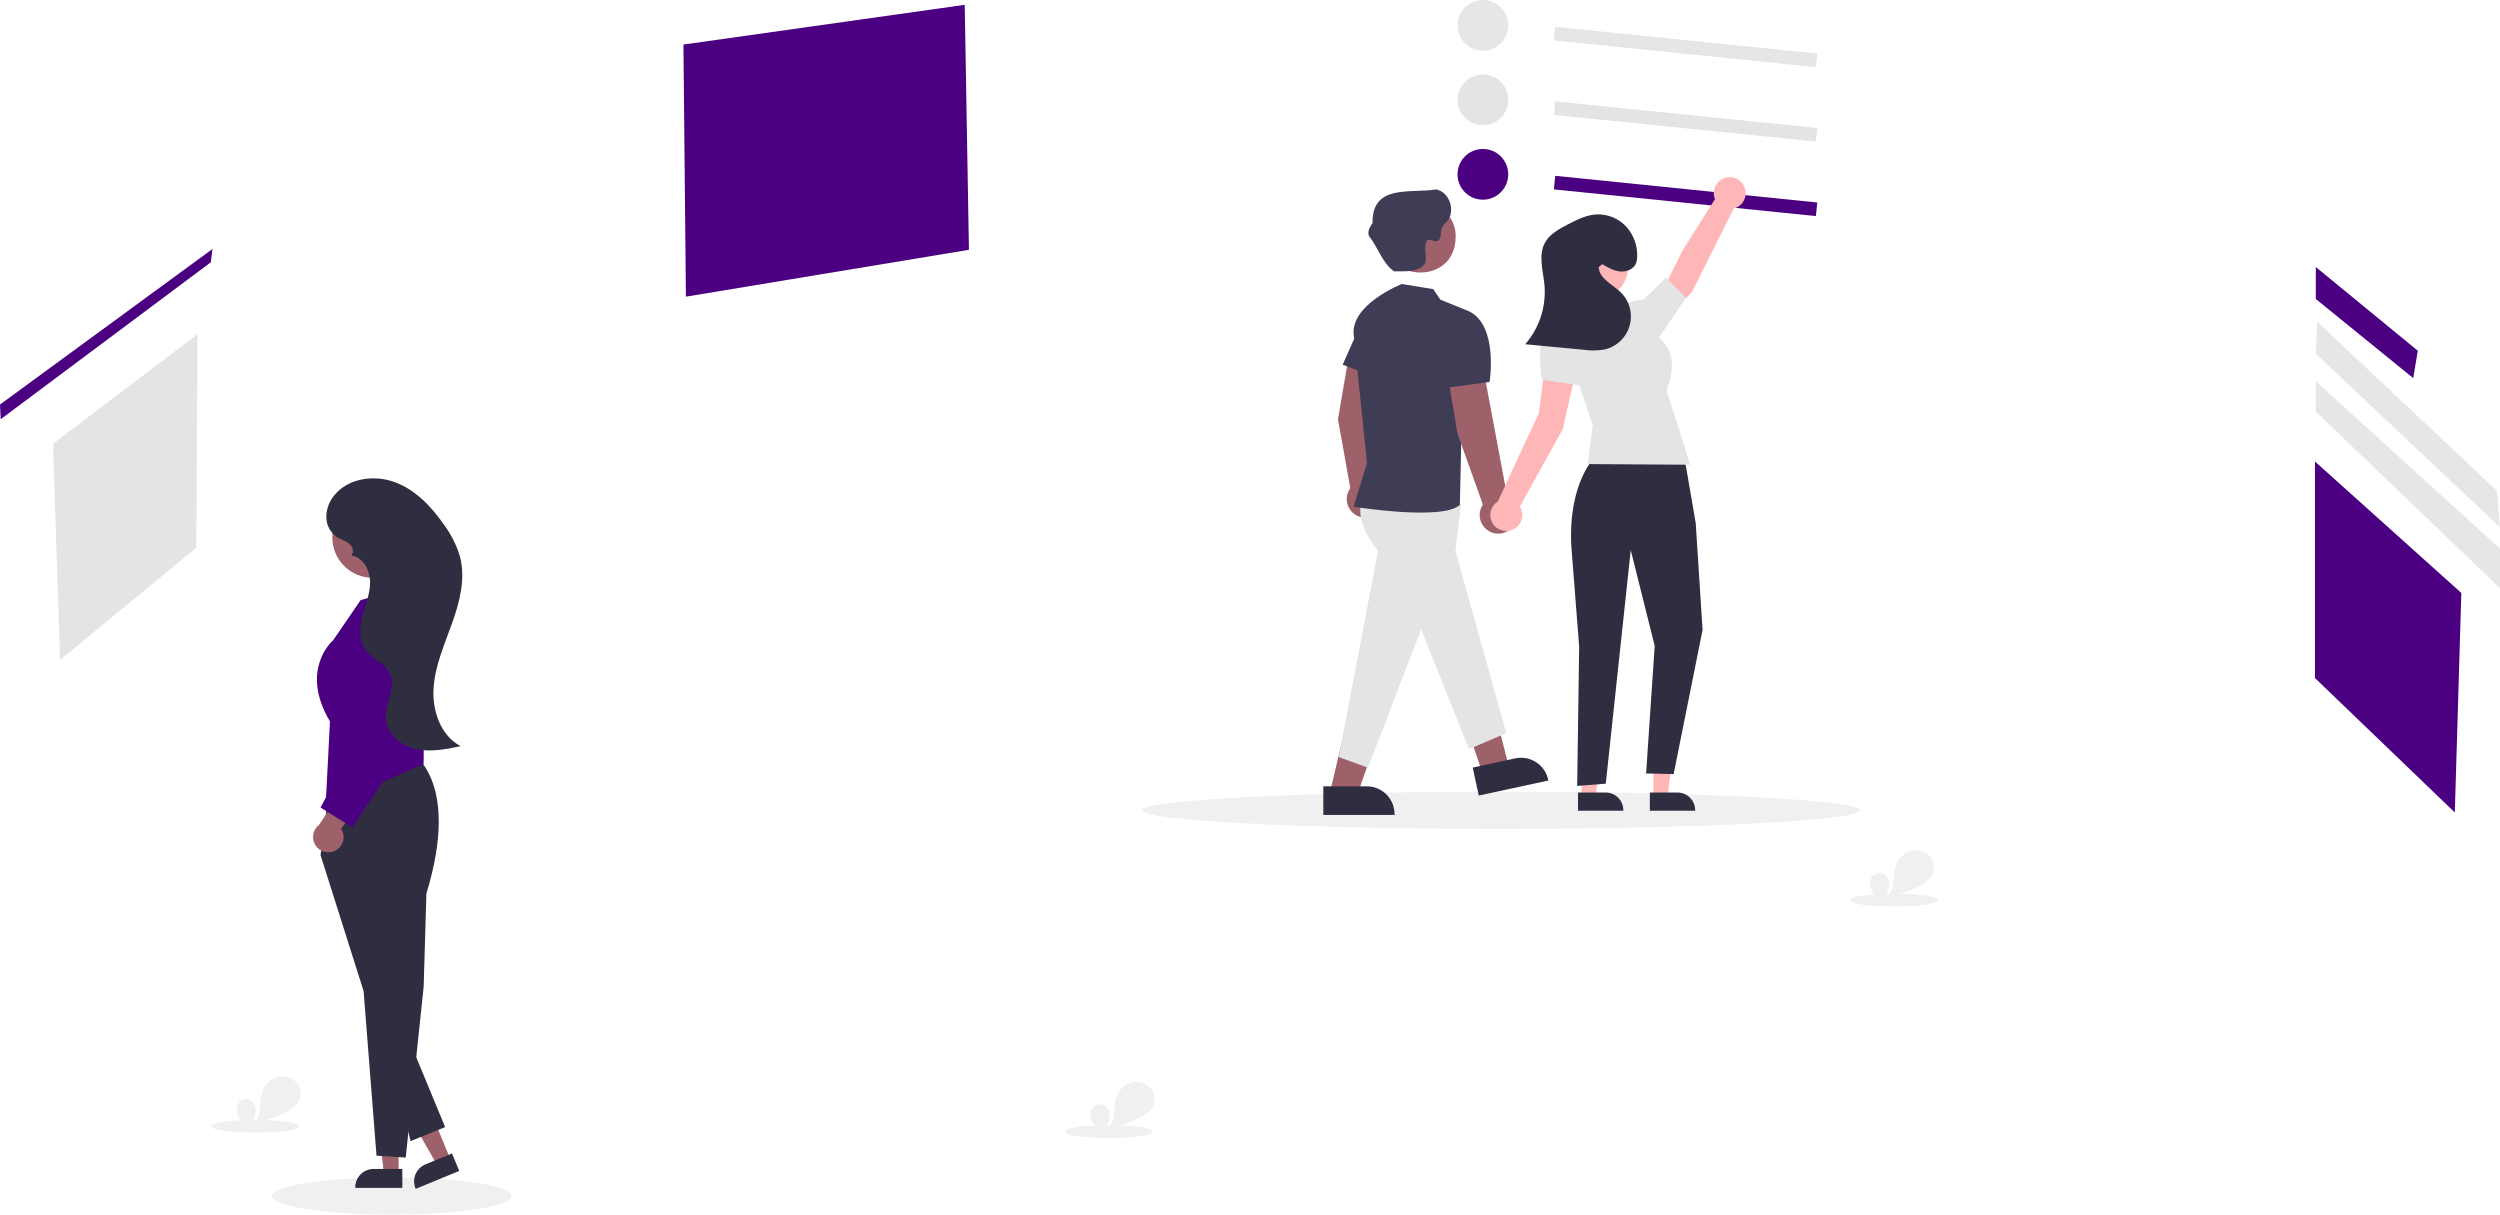
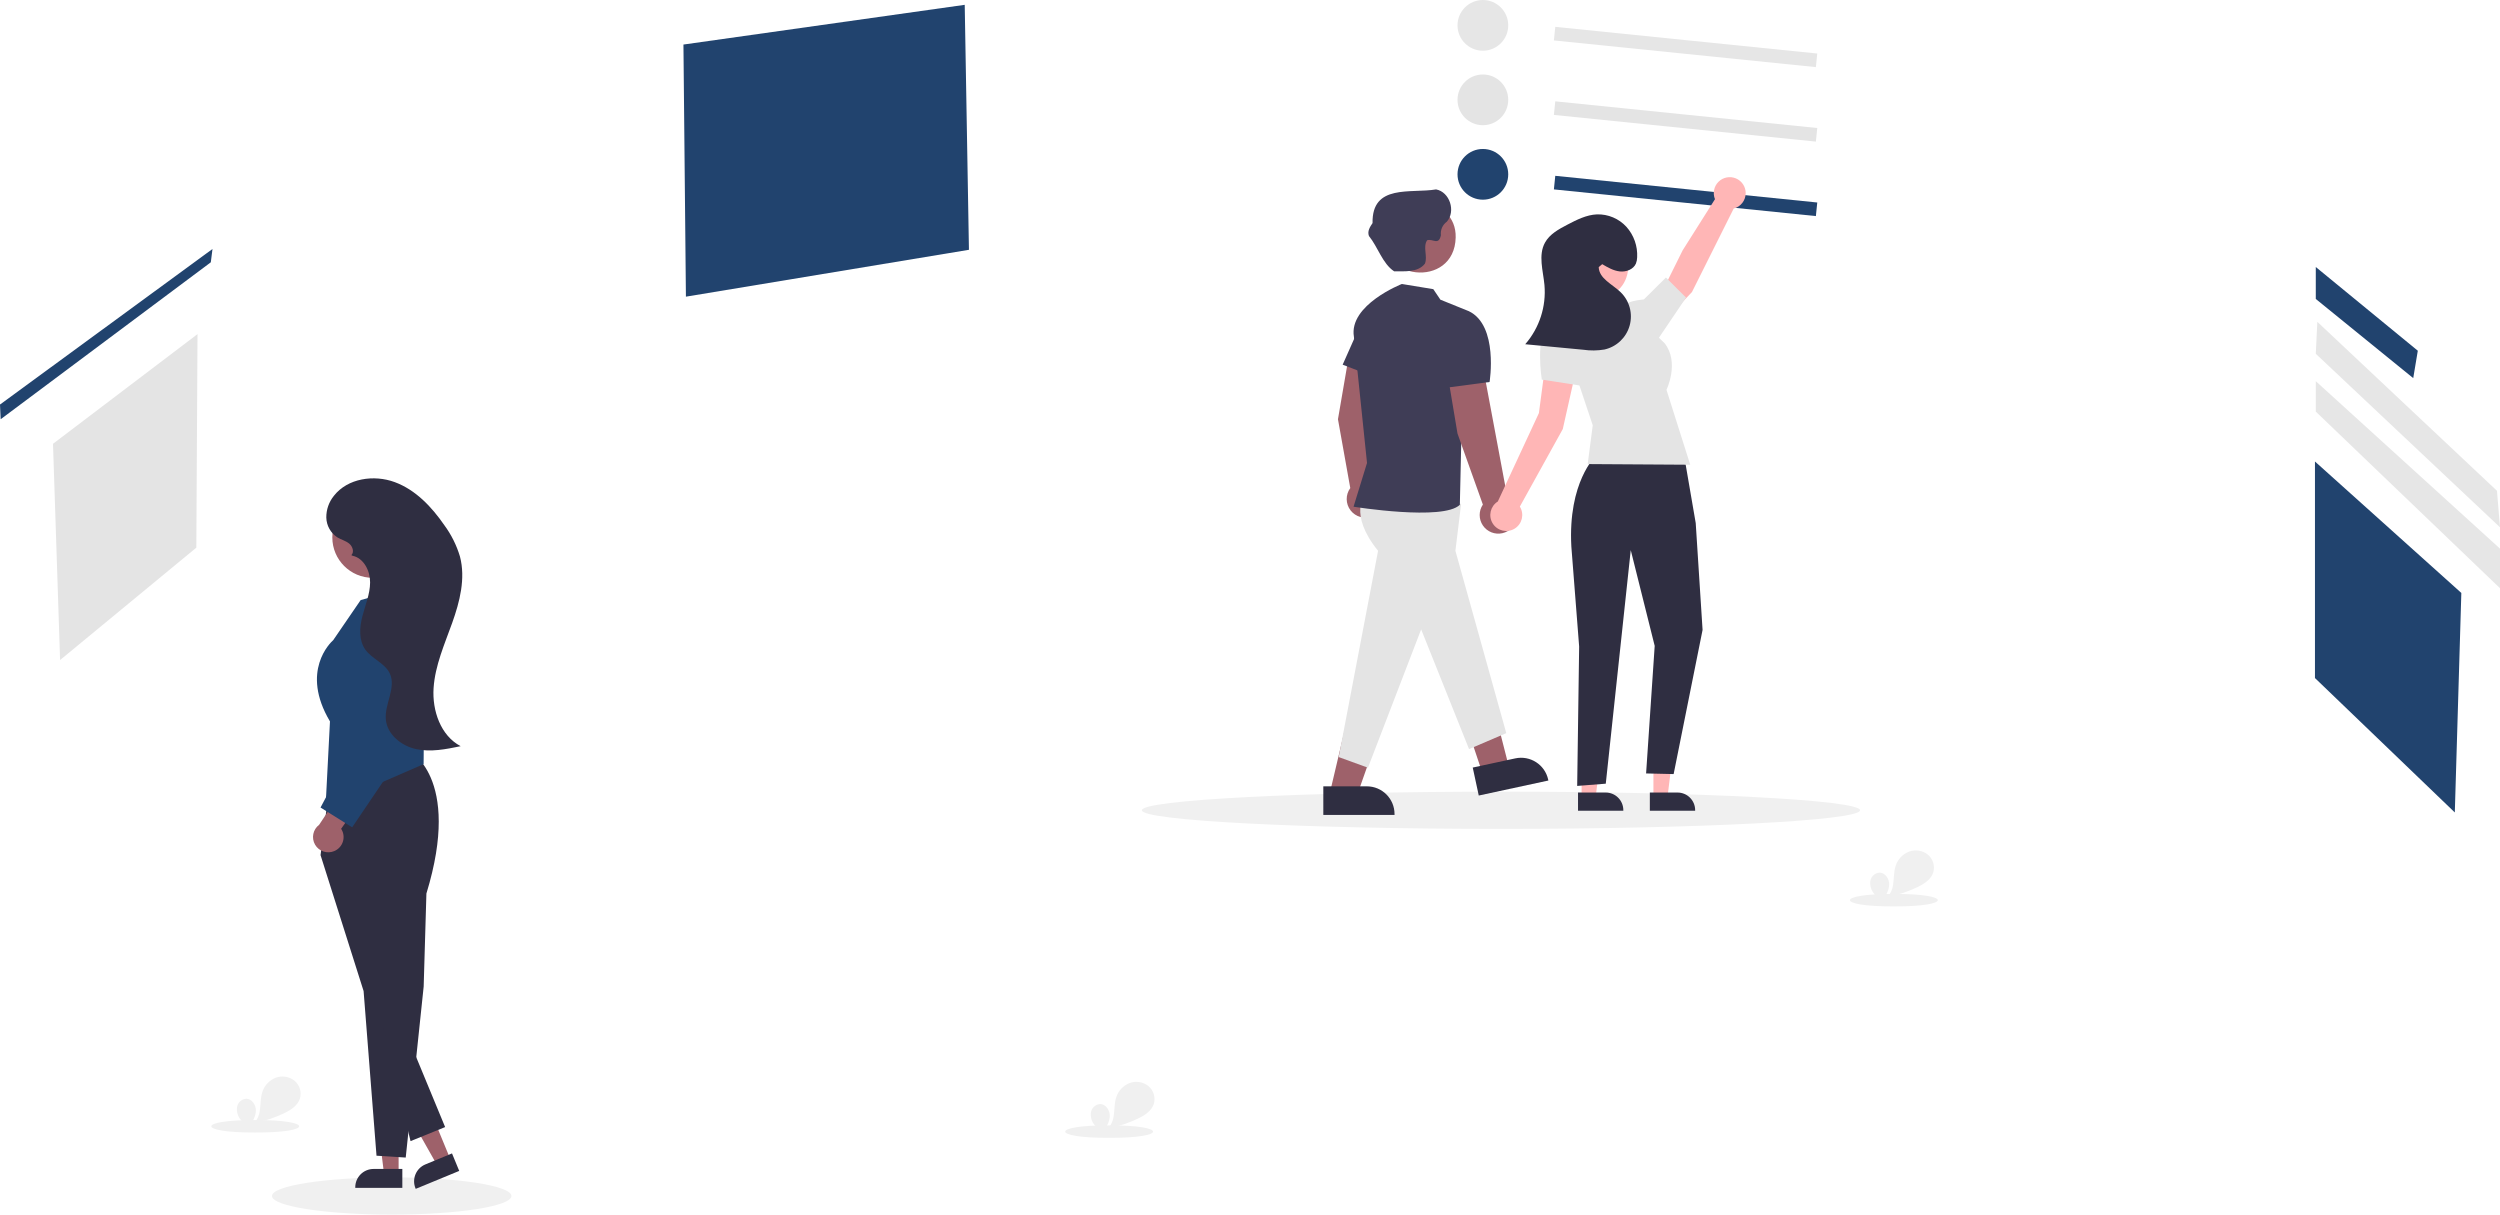
<svg xmlns="http://www.w3.org/2000/svg" id="b579c747-9e6c-4f72-9ce0-e35231108700" data-name="Layer 1" width="939.811" height="456.601" viewBox="0 0 939.811 456.601">
  <ellipse cx="564.249" cy="304.601" rx="135" ry="7" fill="#f0f0f0" />
  <ellipse cx="147.249" cy="449.601" rx="45" ry="7" fill="#f0f0f0" />
  <rect x="761.176" y="189.864" width="5.133" height="98.998" transform="translate(318.1347 753.2232) rotate(-84.18477)" fill="#e6e6e6" />
  <circle cx="557.449" cy="9.534" r="9.533" fill="#e6e6e6" />
  <rect x="761.176" y="217.864" width="5.133" height="98.998" transform="translate(290.2788 778.3862) rotate(-84.18477)" fill="#e4e4e4" />
  <circle cx="557.449" cy="37.534" r="9.533" fill="#e4e4e4" />
-   <rect x="761.176" y="245.864" width="5.133" height="98.998" transform="translate(262.4228 803.5492) rotate(-84.18477)" fill="#4b0082" />
-   <circle cx="557.449" cy="65.534" r="9.533" fill="#4b0082" />
+   <rect x="761.176" y="245.864" width="5.133" height="98.998" transform="translate(262.4228 803.5492) rotate(-84.18477)" fill="#21436E" />
+   <circle cx="557.449" cy="65.534" r="9.533" fill="#21436E" />
  <polygon points="19.924 166.829 74.249 125.601 73.806 205.874 22.589 248.125 19.924 166.829" fill="#e4e4e4" />
-   <polygon points="256.922 16.745 362.661 1.81 364.249 93.905 257.852 111.524 256.922 16.745" fill="#4b0082" />
-   <polygon points="870.249 173.491 870.249 254.894 922.822 305.421 925.276 222.902 870.249 173.491" fill="#4b0082" />
+   <polygon points="256.922 16.745 362.661 1.81 364.249 93.905 257.852 111.524 256.922 16.745" fill="#21436E" />
+   <polygon points="870.249 173.491 870.249 254.894 922.822 305.421 925.276 222.902 870.249 173.491" fill="#21436E" />
  <g id="f1012d9b-0a3f-4e62-89ec-f75ec41b1f18" data-name="Group 123">
-     <path id="f1db56c4-d40a-4b97-925d-862f8518bc4b" data-name="Path 1733" d="M1000.656,322.077v12.01l36.63,29.76,1.72-10.3Z" transform="translate(-130.0944 -221.6996)" fill="#4b0082" />
+     <path id="f1db56c4-d40a-4b97-925d-862f8518bc4b" data-name="Path 1733" d="M1000.656,322.077v12.01l36.63,29.76,1.72-10.3Z" transform="translate(-130.0944 -221.6996)" fill="#21436E" />
  </g>
  <path id="a03c9d69-04e1-44a9-b627-9efaf6e70c5d" data-name="Path 1735" d="M1001.236,342.677l-.58,12.02,69.25,65.23-1.14-13.73Z" transform="translate(-130.0944 -221.6996)" fill="#e6e6e6" />
  <path id="f49e7db1-285b-4bca-9b97-2387afac8e22" data-name="Path 1736" d="M1000.656,364.997v11.44l69.25,66.39v-14.88Z" transform="translate(-130.0944 -221.6996)" fill="#e6e6e6" />
  <polygon points="149.849 441.23 144.362 441.23 141.751 420.063 149.85 420.063 149.849 441.23" fill="#9e616a" />
  <path d="M281.343,668.249l-17.695-.001v-.224a6.888,6.888,0,0,1,6.887-6.887h0l10.807 0Z" transform="translate(-130.0944 -221.6996)" fill="#2f2e41" />
  <polygon points="169.309 435.789 164.236 437.882 153.748 419.313 161.234 416.223 169.309 435.789" fill="#9e616a" />
  <path d="M302.727,661.872,286.37,668.622l-.085-.207a6.888,6.888,0,0,1,3.739-8.994l0-0,9.99-4.123Z" transform="translate(-130.0944 -221.6996)" fill="#2f2e41" />
  <path d="M283.559,503.746s20.362,9.65,6.833,53.852l-1.029,34.97-6.748,64.288-10.98-.699-4.856-61.888-16.186-51.117,3.212-24.689Z" transform="translate(-130.0944 -221.6996)" fill="#2f2e41" />
-   <path d="M252.482,524.987l1.656-32.095c-11.26-18.909.281-29.712,1.219-30.541l10.318-15.067,9.027-2.478a11.895,11.895,0,0,1,15.044,11.562l-.405,52.587Z" transform="translate(-130.0944 -221.6996)" fill="#4b0082" />
+   <path d="M252.482,524.987l1.656-32.095c-11.26-18.909.281-29.712,1.219-30.541l10.318-15.067,9.027-2.478a11.895,11.895,0,0,1,15.044,11.562l-.405,52.587Z" transform="translate(-130.0944 -221.6996)" fill="#21436E" />
  <polygon points="142.984 381.916 154.331 428.978 167.334 423.693 149.713 381.096 142.984 381.916" fill="#2f2e41" />
  <path d="M255.777,541.633a5.71,5.71,0,0,0,2.557-8.374l11.505-16.293-9.585-.549-10.195,15.352a5.741,5.741,0,0,0,5.718,9.864Z" transform="translate(-130.0944 -221.6996)" fill="#9e616a" />
-   <polygon points="129.675 241.325 134.705 276.81 120.497 303.566 132.386 311.008 152.869 280.727 144.292 237.823 129.675 241.325" fill="#4b0082" />
+   <polygon points="129.675 241.325 134.705 276.81 120.497 303.566 132.386 311.008 152.869 280.727 144.292 237.823 129.675 241.325" fill="#21436E" />
  <circle id="aaba450f-0f04-490f-b553-501192395cc8" data-name="Ellipse 360" cx="140.107" cy="202.034" r="15.18" fill="#9e616a" />
  <path d="M293.09,480.338c.567-8.493,4.123-16.446,6.989-24.461,2.866-8.014,5.091-16.737,2.924-24.968a38.378,38.378,0,0,0-5.886-11.797c-4.742-6.877-10.787-13.271-18.621-16.169-7.834-2.898-17.707-1.453-22.86,5.12a12.743,12.743,0,0,0-2.876,8.204,9.149,9.149,0,0,0,4.146,7.441c1.431.866,3.133,1.273,4.436,2.322,1.303,1.049,2.016,3.183.831,4.364l.473.233c4.246.915,6.614,5.727,6.578,10.07s-1.802,8.455-2.896,12.658c-1.093,4.203-1.413,9.024,1.111,12.558,2.509,3.514,7.36,5.059,9.191,8.969,2.499,5.336-2.03,11.444-1.487,17.311.522,5.633,5.801,9.886,11.326,11.1,5.525,1.214,11.263.065,16.802-1.083C295.735,498.258,292.523,488.831,293.09,480.338Z" transform="translate(-130.0944 -221.6996)" fill="#2f2e41" />
  <path d="M644.687,402.432l.741-24.663-3.292-22.937-4.926.334-4.145,24.134,4.631,25.876a6.995,6.995,0,1,0,6.991-2.744Z" transform="translate(-130.0944 -221.6996)" fill="#9e616a" />
  <polygon points="513.97 238.601 500.162 297.058 510.566 297.797 530.506 241.219 513.97 238.601" fill="#9e616a" />
  <polygon points="538.584 234.759 557.64 291.722 566.872 286.869 552.249 229.601 538.584 234.759" fill="#9e616a" />
  <path d="M643.346,407.396s-6.616,7.316,4.801,21.36l-14.804,77.544,11,4,20-52,18,45,14-6-19.124-68.544,2.124-17.456-5.287-4.886Z" transform="translate(-130.0944 -221.6996)" fill="#e4e4e4" />
  <path d="M657.086,328.456s-20.022,7.844-18.022,19.844l4.925,47.436-5.066,16.451s33.784,5.426,39.962-.73l1.178-52.156,2.213-20.615-10.701-4.329-2.67-3.96Z" transform="translate(-130.0944 -221.6996)" fill="#3f3d56" />
  <polygon points="512.042 120.652 504.74 137.093 515.596 141.297 512.042 120.652" fill="#3f3d56" />
  <path d="M696.87,409.26l-8.805-47.004-14.008-1.17,3.948,23.596,9.539,26.699a7.003,7.003,0,1,0,9.327-2.12Z" transform="translate(-130.0944 -221.6996)" fill="#9e616a" />
  <path d="M666.347,344.43l8.079,22.936,15.638-2.066s3.426-21.23-7.787-26.615Z" transform="translate(-130.0944 -221.6996)" fill="#3f3d56" />
  <path id="aadf75e6-ac14-4c0d-b07b-d38ba10ebdab" data-name="Path 1770" d="M677.318,310.96c-.407,19.635-30.652,16.282-26.644-3.008C653.76,292.6,677.73,295.329,677.318,310.96Z" transform="translate(-130.0944 -221.6996)" fill="#9e616a" />
  <path id="e2c3cfee-80d7-4301-b109-7608295bf7e0" data-name="Path 1784" d="M669.948,292.9c-9.482,1.616-24.167-2.185-23.879,12.66-.973,1.454-2.041,3.047-1.351,4.87,3.345,4.079,5.092,10.396,9.459,13.261,3.892-.029,8.971.514,11.581-2.881,1.109-2.784-.853-6.178.82-8.79,2.193-.7,4.333,2.107,5.19-1.89a5.44,5.44,0,0,1,2.23-5.089C677.432,301.108,675.092,293.862,669.948,292.9Z" transform="translate(-130.0944 -221.6996)" fill="#3f3d56" />
  <path d="M627.562,517.301l16.351-.001h.001a10.421,10.421,0,0,1,10.42,10.42v.339l-26.771.001Z" transform="translate(-130.0944 -221.6996)" fill="#2f2e41" />
  <path d="M683.729,510.243l15.983-3.447.001-0a10.421,10.421,0,0,1,12.382,7.99l.071.331-26.17,5.643Z" transform="translate(-130.0944 -221.6996)" fill="#2f2e41" />
  <polygon points="621.563 299.657 626.846 299.657 629.359 279.281 621.562 279.281 621.563 299.657" fill="#ffb6b6" />
  <path d="M750.31,519.632l10.403-0h0a6.63,6.63,0,0,1,6.63,6.63v.215l-17.033.001Z" transform="translate(-130.0944 -221.6996)" fill="#2f2e41" />
  <polygon points="594.563 299.657 599.846 299.657 602.359 279.281 594.562 279.281 594.563 299.657" fill="#ffb6b6" />
  <path d="M723.31,519.632l10.403-0h0a6.63,6.63,0,0,1,6.63,6.63v.215l-17.033.001Z" transform="translate(-130.0944 -221.6996)" fill="#2f2e41" />
  <path d="M786.344,294.3a6,6,0,1,0-11.549,2.279l-12.14,19.207-7.557,15.23,6.236,5.535,4.799-5.051,15.696-31.393A5.997,5.997,0,0,0,786.344,294.3Z" transform="translate(-130.0944 -221.6996)" fill="#ffb6b6" />
  <path d="M723.344,357.3l-11.899-1.844-2.835,21.528-15.444,33.234a6.003,6.003,0,1,0,8.273,1.925l16.148-29.158Z" transform="translate(-130.0944 -221.6996)" fill="#ffb6b6" />
  <path d="M729.938,393.163s-10.464,9.676-9.134,34.007l2.931,37.587-.739,52.394,10.748-.845,9.39-87.806,9,36-3.231,47.956,10.353.24,10.878-54.196-2.578-40.174L763.224,393.163Z" transform="translate(-130.0944 -221.6996)" fill="#2f2e41" />
  <path d="M741.133,336.5l-25,7,12.712,38.086-1.9,14.57,38.547.25-8.927-28.162s5.01-10.302-.711-17.523Z" transform="translate(-130.0944 -221.6996)" fill="#e4e4e4" />
  <path d="M738.133,342.5l3-6s-.097-1.508,6.952-2.254l8.27-8.22,7.57,7.545L751.133,352.5Z" transform="translate(-130.0944 -221.6996)" fill="#e4e4e4" />
  <path d="M726.133,348.5s-9-10-14-5-2.436,20.899-2.436,20.899l15.573,2.417Z" transform="translate(-130.0944 -221.6996)" fill="#e4e4e4" />
  <path id="bf97ead5-a8ed-4eb0-acc5-869eed05cf08" data-name="Ellipse 358" d="M730.698,310.061c15.327.069,15.326,23.373-.001,23.44C715.371,333.432,715.372,310.127,730.698,310.061Z" transform="translate(-130.0944 -221.6996)" fill="#ffb6b6" />
  <path d="M732.404,321.006c2.072,1.22,4.225,2.468,6.615,2.73s5.096-.744,6.055-2.949a6.804,6.804,0,0,0,.469-2.396,15.93,15.93,0,0,0-4.032-11.415,14.446,14.446,0,0,0-11.086-4.687c-3.96.172-7.62,2.047-11.134,3.881-3.232,1.687-6.644,3.545-8.4,6.74-2.602,4.734-.705,10.53-.2,15.908a29.968,29.968,0,0,1-7.225,22.29l21.807,2.066a25.524,25.524,0,0,0,7.962-.081,12.726,12.726,0,0,0,6.052-21.588c-3.095-2.98-8.073-5.09-8.196-9.385" transform="translate(-130.0944 -221.6996)" fill="#2f2e41" />
-   <polygon points="0 152.075 79.881 93.598 79.249 98.601 0.249 157.601 0 152.075" fill="#4b0082" />
+   <polygon points="0 152.075 79.881 93.598 79.249 98.601 0.249 157.601 0 152.075" fill="#21436E" />
  <path id="e675ae52-c925-4d34-8b81-f405477c3ca7" data-name="Ellipse 365" d="M547.044,644.758c22.026-.091,22.026,4.771-.001,4.68C525.018,649.528,525.018,644.667,547.044,644.758Z" transform="translate(-130.0944 -221.6996)" fill="#f0f0f0" />
  <path id="e3c5ec81-3296-48b2-bdc0-fdf32bb949c4" data-name="Ellipse 365" d="M226.044,642.758c22.026-.091,22.026,4.771-.001,4.68C204.018,647.528,204.018,642.667,226.044,642.758Z" transform="translate(-130.0944 -221.6996)" fill="#f0f0f0" />
  <path id="a417f11e-12d9-4890-9c52-a0b47cfebf3d" data-name="Ellipse 365" d="M842.044,557.758c22.026-.091,22.026,4.771-.001,4.68C820.018,562.528,820.018,557.667,842.044,557.758Z" transform="translate(-130.0944 -221.6996)" fill="#f0f0f0" />
  <path d="M840.285,554.205c.045-2.134-1.487-4.453-3.621-4.468a3.774,3.774,0,0,0-3.469,3.167,6.174,6.174,0,0,0,1.396,4.753,18.306,18.306,0,0,0,3.8,3.379l.377-1.375a4.397,4.397,0,0,1-.835.41C839.081,558.271,840.241,556.339,840.285,554.205Z" transform="translate(-130.0944 -221.6996)" fill="#f0f0f0" />
  <path d="M838.768,559.661a4.874,4.874,0,0,0,.897-.743c-.247.05-.49.115-.738.161Z" transform="translate(-130.0944 -221.6996)" fill="#f0f0f0" />
  <path d="M854.796,542.953a7.319,7.319,0,0,0-7.076-1.1,8.545,8.545,0,0,0-4.981,5.272c-.772,2.295-.613,4.788-.988,7.18a8.571,8.571,0,0,1-2.086,4.614,48.206,48.206,0,0,0,11.089-3.656c2.556-1.208,5.201-2.872,6.087-5.556A6.411,6.411,0,0,0,854.796,542.953Z" transform="translate(-130.0944 -221.6996)" fill="#f0f0f0" />
  <path d="M547.285,641.205c.045-2.134-1.487-4.453-3.621-4.468a3.774,3.774,0,0,0-3.469,3.167,6.174,6.174,0,0,0,1.396,4.753,18.306,18.306,0,0,0,3.8,3.379l.377-1.375a4.397,4.397,0,0,1-.835.41C546.081,645.271,547.241,643.339,547.285,641.205Z" transform="translate(-130.0944 -221.6996)" fill="#f0f0f0" />
  <path d="M545.768,646.661a4.874,4.874,0,0,0,.897-.743c-.247.05-.49.115-.738.161Z" transform="translate(-130.0944 -221.6996)" fill="#f0f0f0" />
  <path d="M561.796,629.953a7.319,7.319,0,0,0-7.076-1.1,8.545,8.545,0,0,0-4.981,5.272c-.772,2.295-.613,4.788-.988,7.18a8.571,8.571,0,0,1-2.086,4.614,48.206,48.206,0,0,0,11.089-3.656c2.556-1.208,5.201-2.872,6.087-5.556A6.411,6.411,0,0,0,561.796,629.953Z" transform="translate(-130.0944 -221.6996)" fill="#f0f0f0" />
  <path d="M226.285,639.205c.045-2.134-1.487-4.453-3.621-4.468a3.774,3.774,0,0,0-3.469,3.167,6.174,6.174,0,0,0,1.396,4.753,18.306,18.306,0,0,0,3.8,3.379l.377-1.375a4.397,4.397,0,0,1-.835.41C225.081,643.271,226.241,641.339,226.285,639.205Z" transform="translate(-130.0944 -221.6996)" fill="#f0f0f0" />
  <path d="M224.768,644.661a4.874,4.874,0,0,0,.897-.743c-.247.05-.49.115-.738.161Z" transform="translate(-130.0944 -221.6996)" fill="#f0f0f0" />
  <path d="M240.796,627.953a7.319,7.319,0,0,0-7.076-1.1,8.545,8.545,0,0,0-4.981,5.272c-.772,2.295-.613,4.788-.988,7.18a8.571,8.571,0,0,1-2.086,4.614,48.206,48.206,0,0,0,11.089-3.656c2.556-1.208,5.201-2.872,6.087-5.556A6.411,6.411,0,0,0,240.796,627.953Z" transform="translate(-130.0944 -221.6996)" fill="#f0f0f0" />
</svg>
